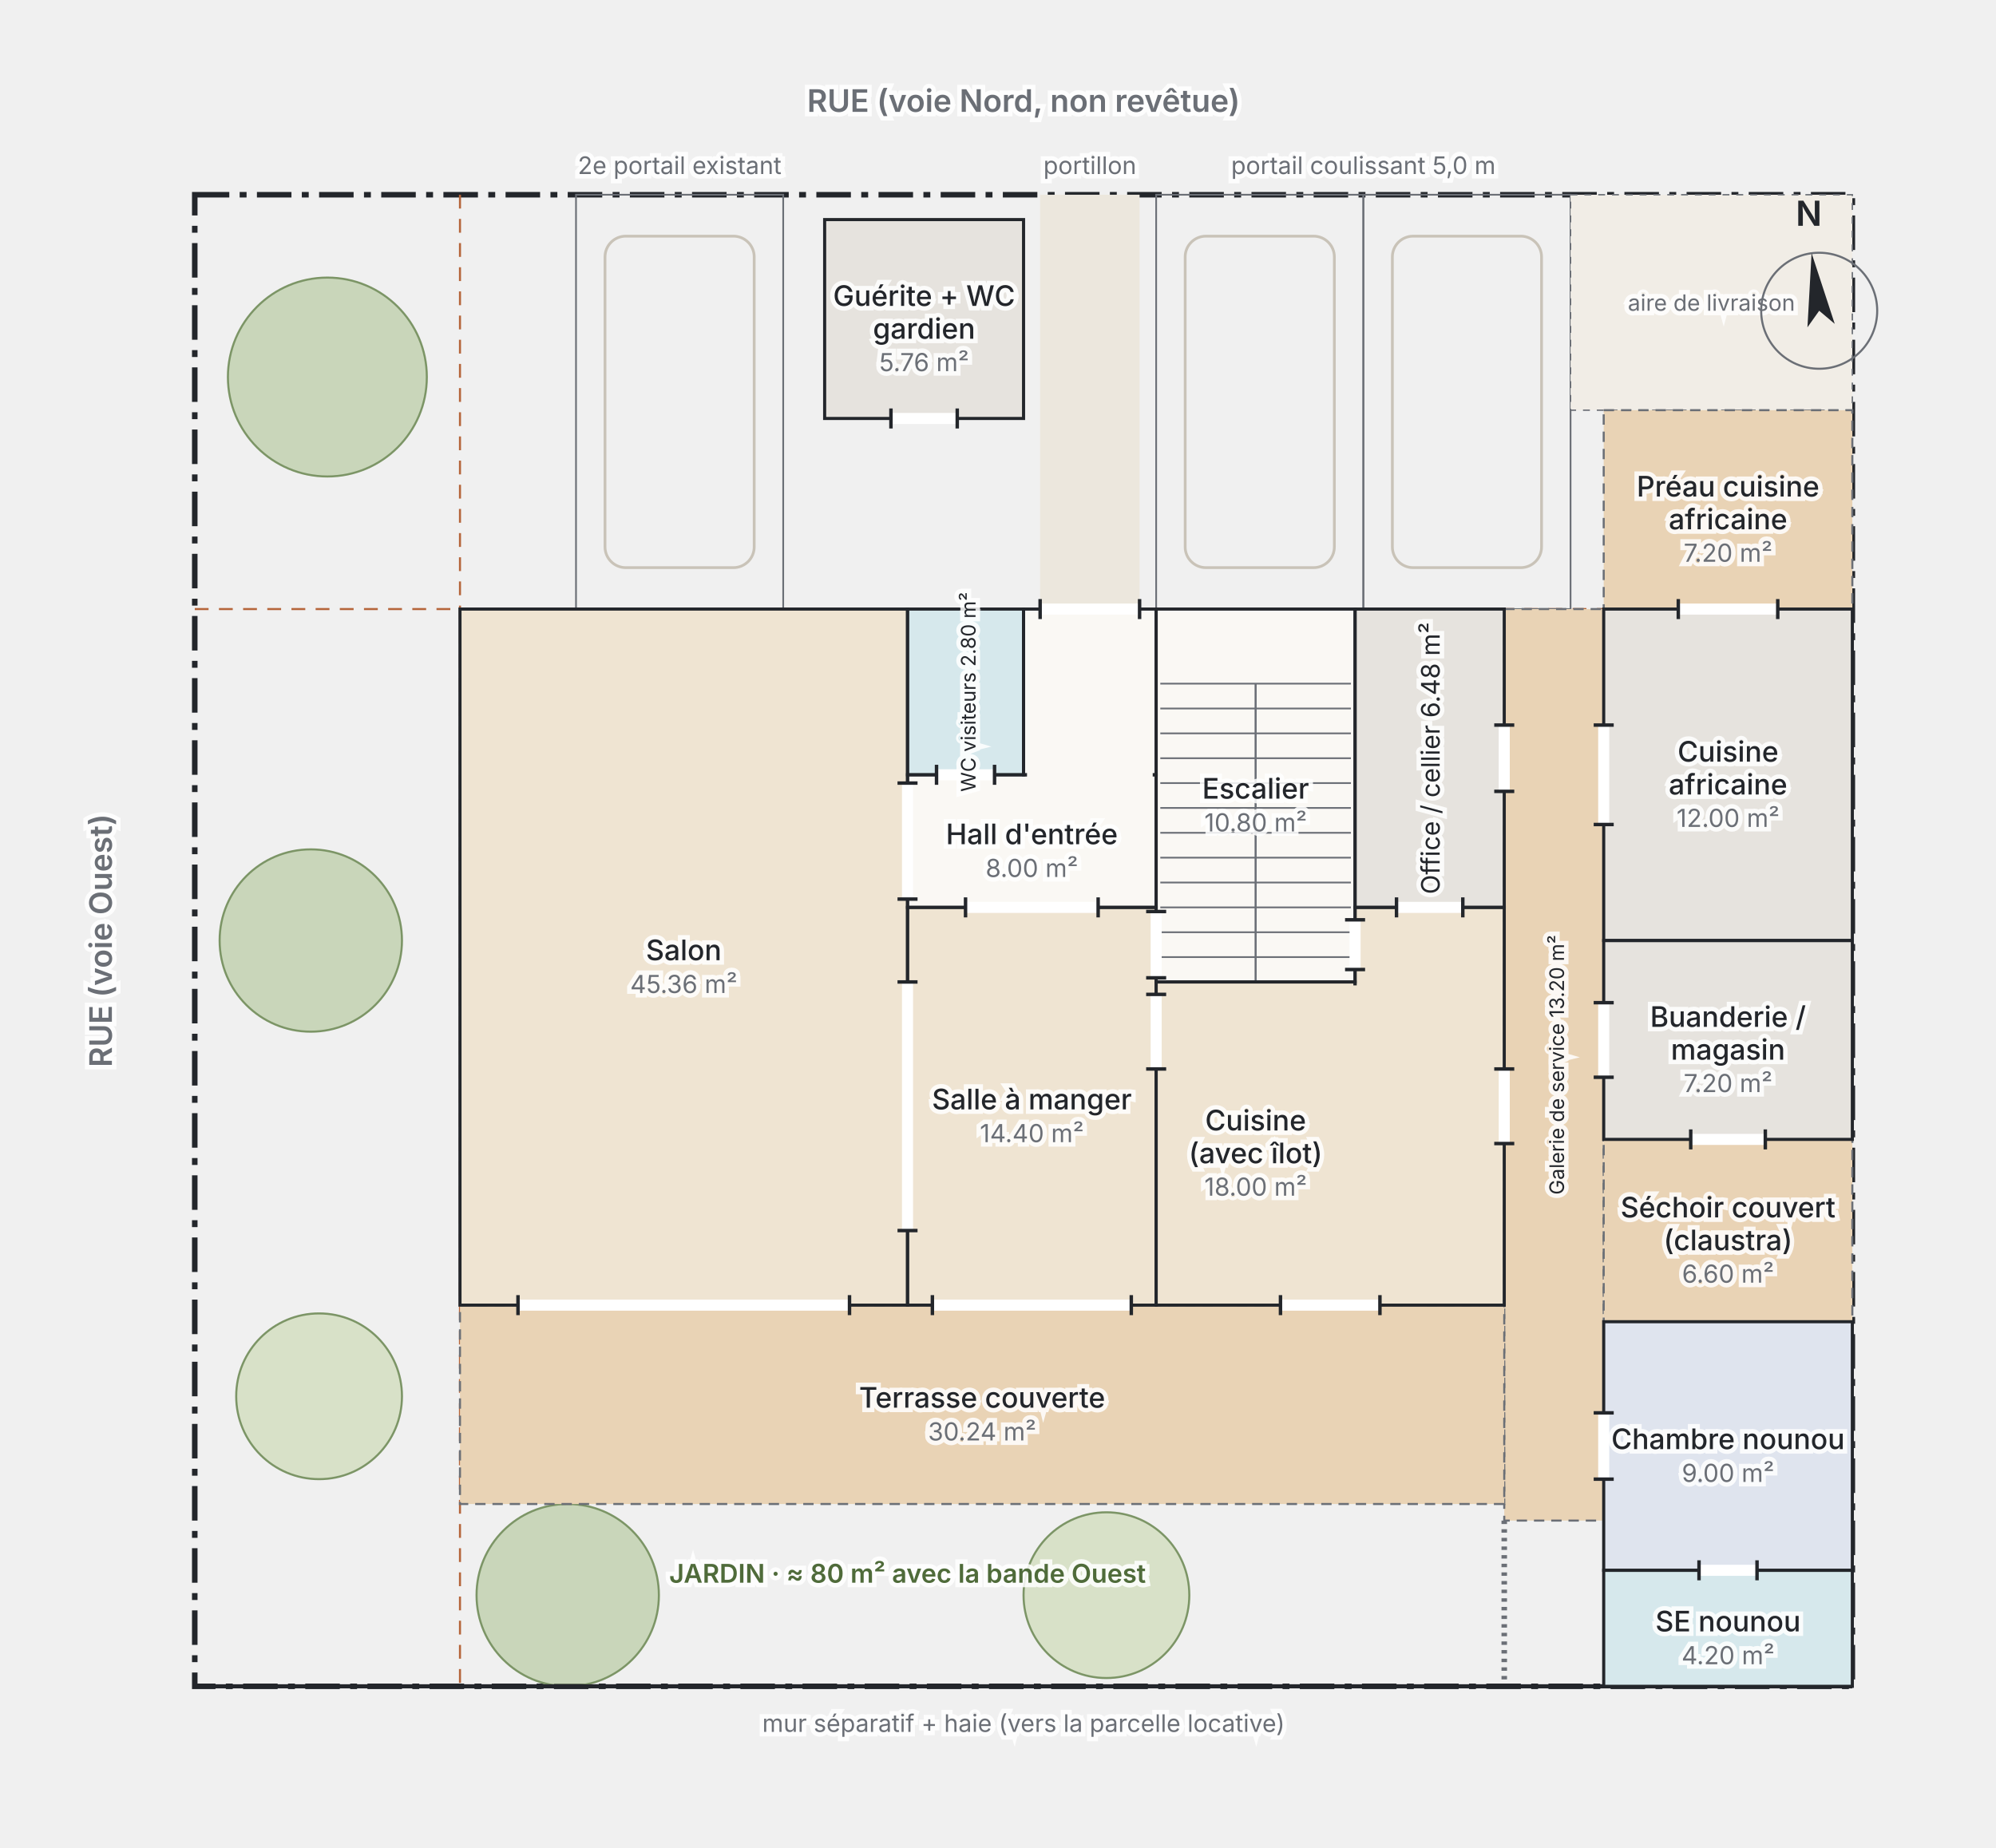
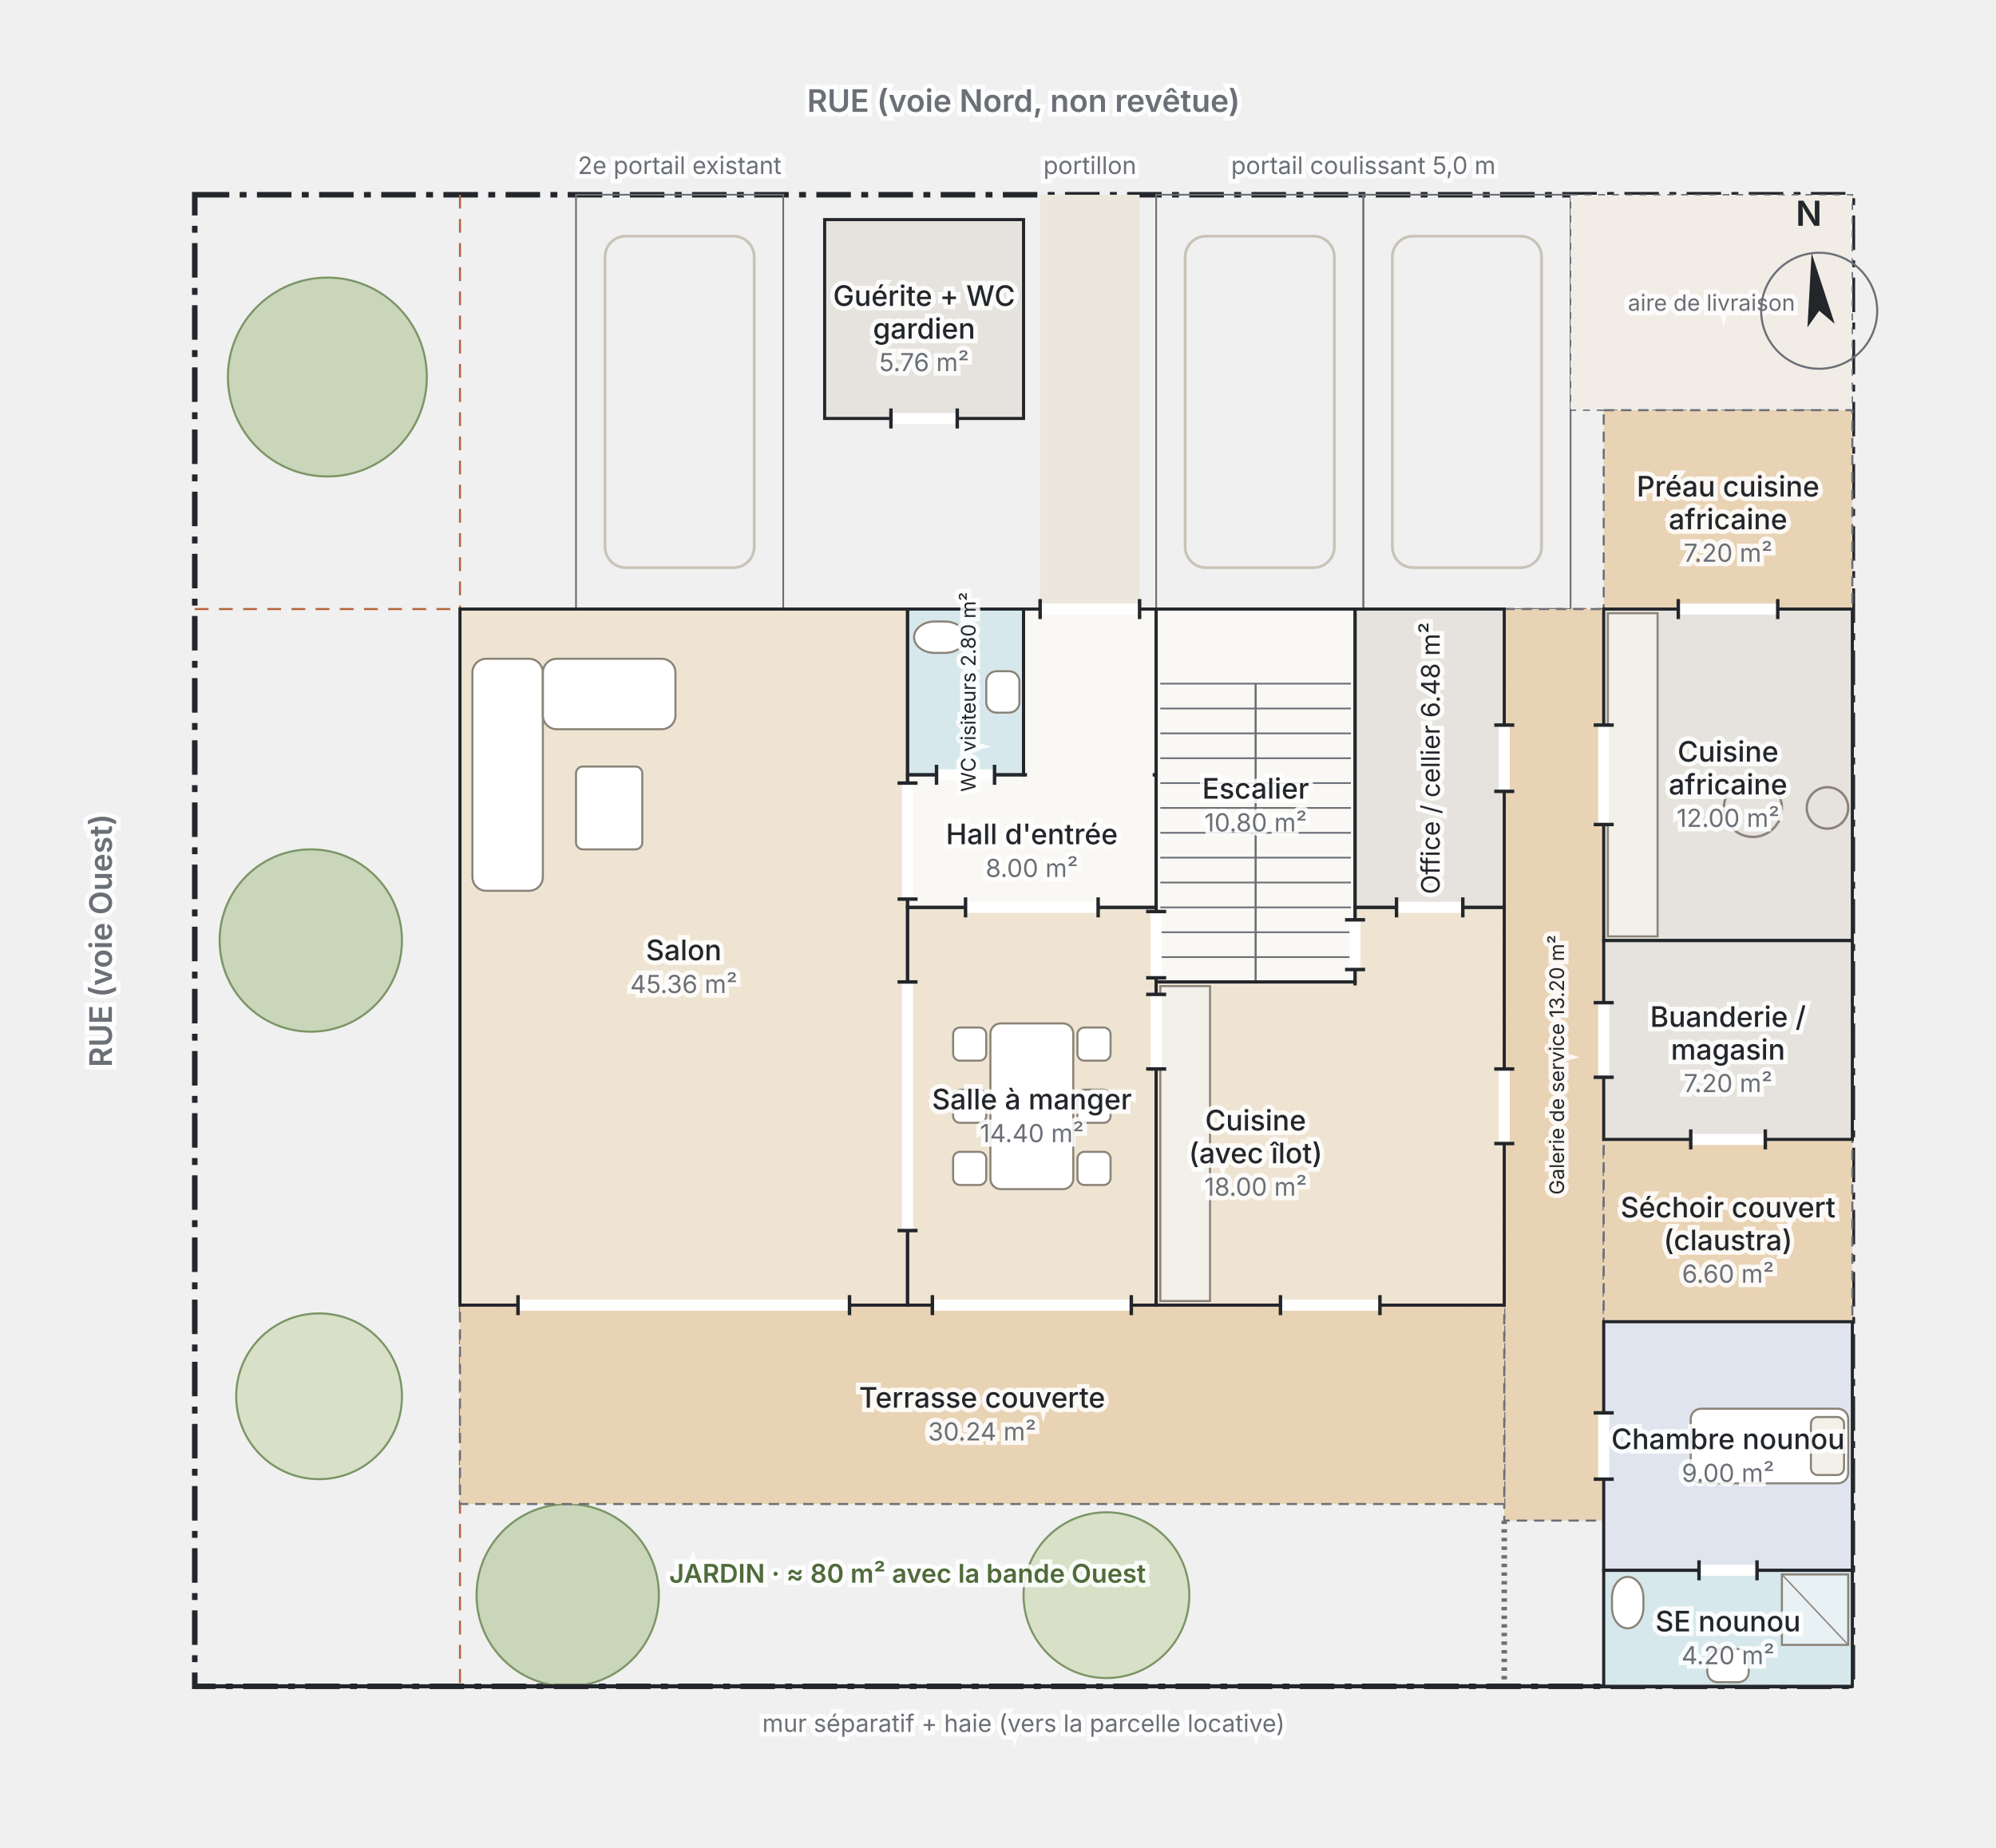
<svg xmlns="http://www.w3.org/2000/svg" viewBox="0 0 578 535" font-family="Inter, Liberation Sans, sans-serif" class="plan">
  <rect x="56.4" y="56.4" width="480.0" height="432.0" fill="none" stroke="#23262b" stroke-width="1.6" stroke-dasharray="10 3 2 3" />
  <text x="296.4" y="32.4" font-size="9" fill="#6b6f76" text-anchor="middle" font-weight="600" paint-order="stroke" stroke="#ffffff" stroke-opacity="0.85" stroke-width="2.6">RUE (voie Nord, non revêtue)</text>
  <text x="32.4" y="272.4" font-size="9" fill="#6b6f76" text-anchor="middle" font-weight="600" transform="rotate(-90 32.4 272.4)" paint-order="stroke" stroke="#ffffff" stroke-opacity="0.85" stroke-width="2.6">RUE (voie Ouest)</text>
  <line x1="56.4" y1="176.4" x2="536.4" y2="176.4" stroke="#b5653a" stroke-width="0.6" stroke-dasharray="4 3" />
  <text x="531.6" y="171.6" font-size="7" fill="#b5653a" text-anchor="end" font-weight="400" paint-order="stroke" stroke="#ffffff" stroke-opacity="0.85" stroke-width="2.6">recul 5 m</text>
  <line x1="133.2" y1="56.4" x2="133.2" y2="488.4" stroke="#b5653a" stroke-width="0.6" stroke-dasharray="4 3" />
  <rect x="334.8" y="56.4" width="60.0" height="120.0" fill="none" stroke="#6b6f76" stroke-width="0.5" />
  <rect x="343.2" y="68.4" width="43.2" height="96.0" rx="6" fill="none" stroke="#c9c3b8" stroke-width="0.8" />
  <rect x="394.8" y="56.4" width="60.0" height="120.0" fill="none" stroke="#6b6f76" stroke-width="0.5" />
  <rect x="403.2" y="68.4" width="43.2" height="96.0" rx="6" fill="none" stroke="#c9c3b8" stroke-width="0.8" />
  <rect x="166.8" y="56.4" width="60.0" height="120.0" fill="none" stroke="#6b6f76" stroke-width="0.5" />
  <rect x="175.2" y="68.4" width="43.2" height="96.0" rx="6" fill="none" stroke="#c9c3b8" stroke-width="0.8" />
  <rect x="301.2" y="56.4" width="28.8" height="120.0" fill="#ece7dd" stroke="none" stroke-width="0.8" />
  <rect x="454.8" y="56.4" width="81.6" height="62.4" fill="#f1ede6" stroke="#6b6f76" stroke-width="0.4" stroke-dasharray="2 2" />
  <text x="394.8" y="50.4" font-size="7" fill="#6b6f76" text-anchor="middle" font-weight="400" paint-order="stroke" stroke="#ffffff" stroke-opacity="0.85" stroke-width="2.6">portail coulissant 5,0 m</text>
  <text x="315.6" y="50.4" font-size="7" fill="#6b6f76" text-anchor="middle" font-weight="400" paint-order="stroke" stroke="#ffffff" stroke-opacity="0.85" stroke-width="2.6">portillon</text>
  <text x="495.6" y="90.0" font-size="6.5" fill="#6b6f76" text-anchor="middle" font-weight="400" paint-order="stroke" stroke="#ffffff" stroke-opacity="0.85" stroke-width="2.6">aire de livraison</text>
  <text x="196.8" y="50.4" font-size="7" fill="#6b6f76" text-anchor="middle" font-weight="400" paint-order="stroke" stroke="#ffffff" stroke-opacity="0.85" stroke-width="2.6">2e portail existant</text>
  <circle cx="94.8" cy="109.2" r="28.8" fill="#a9c08f" fill-opacity="0.55" stroke="#7c9566" stroke-width="0.6" />
  <circle cx="90.0" cy="272.4" r="26.4" fill="#a9c08f" fill-opacity="0.55" stroke="#7c9566" stroke-width="0.6" />
  <circle cx="92.4" cy="404.4" r="24.0" fill="#c4d4a8" fill-opacity="0.55" stroke="#7c9566" stroke-width="0.6" />
  <circle cx="164.4" cy="462.0" r="26.4" fill="#a9c08f" fill-opacity="0.55" stroke="#7c9566" stroke-width="0.6" />
  <circle cx="320.4" cy="462.0" r="24.0" fill="#c4d4a8" fill-opacity="0.55" stroke="#7c9566" stroke-width="0.6" />
  <text x="262.8" y="458.4" font-size="7.5" fill="#4f6b3a" text-anchor="middle" font-weight="600" paint-order="stroke" stroke="#ffffff" stroke-opacity="0.85" stroke-width="2.6">JARDIN · ≈ 80 m² avec la bande Ouest</text>
  <line x1="435.6" y1="440.4" x2="435.6" y2="488.4" stroke="#6b6f76" stroke-width="1.6" stroke-dasharray="1 1.5" />
  <line x1="56.4" y1="488.4" x2="536.4" y2="488.4" stroke="#23262b" stroke-width="1.2" />
  <text x="296.4" y="501.6" font-size="7" fill="#6b6f76" text-anchor="middle" font-weight="400" paint-order="stroke" stroke="#ffffff" stroke-opacity="0.85" stroke-width="2.6">mur séparatif + haie (vers la parcelle locative)</text>
  <rect x="133.2" y="176.4" width="129.6" height="201.6" fill="#efe4d2" stroke="#c9c3b8" stroke-width="0.6" />
  <rect x="262.8" y="176.4" width="33.6" height="48.0" fill="#d6e8ec" stroke="#c9c3b8" stroke-width="0.6" />
  <rect x="262.8" y="224.4" width="72.0" height="38.4" fill="#faf8f4" stroke="#c9c3b8" stroke-width="0.6" />
  <rect x="296.4" y="176.4" width="38.4" height="48.0" fill="#faf8f4" stroke="#c9c3b8" stroke-width="0.6" />
  <rect x="262.8" y="262.8" width="72.0" height="115.2" fill="#efe4d2" stroke="#c9c3b8" stroke-width="0.6" />
  <rect x="334.8" y="176.4" width="57.6" height="108.0" fill="#faf8f4" stroke="#c9c3b8" stroke-width="0.6" />
  <line x1="336.0" y1="198.0" x2="391.2" y2="198.0" stroke="#6b6f76" stroke-width="0.5" />
  <line x1="336.0" y1="205.2" x2="391.2" y2="205.2" stroke="#6b6f76" stroke-width="0.5" />
  <line x1="336.0" y1="212.4" x2="391.2" y2="212.4" stroke="#6b6f76" stroke-width="0.5" />
  <line x1="336.0" y1="219.6" x2="391.2" y2="219.6" stroke="#6b6f76" stroke-width="0.5" />
  <line x1="336.0" y1="226.8" x2="391.2" y2="226.8" stroke="#6b6f76" stroke-width="0.5" />
  <line x1="336.0" y1="234.0" x2="391.2" y2="234.0" stroke="#6b6f76" stroke-width="0.5" />
  <line x1="336.0" y1="241.2" x2="391.2" y2="241.2" stroke="#6b6f76" stroke-width="0.5" />
  <line x1="336.0" y1="248.4" x2="391.2" y2="248.4" stroke="#6b6f76" stroke-width="0.5" />
  <line x1="336.0" y1="255.6" x2="391.2" y2="255.6" stroke="#6b6f76" stroke-width="0.5" />
  <line x1="336.0" y1="262.8" x2="391.2" y2="262.8" stroke="#6b6f76" stroke-width="0.5" />
  <line x1="336.0" y1="270.0" x2="391.2" y2="270.0" stroke="#6b6f76" stroke-width="0.5" />
  <line x1="336.0" y1="277.2" x2="391.2" y2="277.2" stroke="#6b6f76" stroke-width="0.5" />
  <line x1="336.0" y1="284.4" x2="391.2" y2="284.4" stroke="#6b6f76" stroke-width="0.5" />
  <line x1="363.6" y1="198.0" x2="363.6" y2="284.4" stroke="#6b6f76" stroke-width="0.6" />
  <rect x="238.8" y="63.6" width="57.6" height="57.6" fill="#e6e3de" stroke="#c9c3b8" stroke-width="0.6" />
  <rect x="334.8" y="284.4" width="57.6" height="93.6" fill="#efe4d2" stroke="#c9c3b8" stroke-width="0.6" />
  <rect x="392.4" y="262.8" width="43.2" height="115.2" fill="#efe4d2" stroke="#c9c3b8" stroke-width="0.6" />
  <rect x="392.4" y="176.4" width="43.2" height="86.4" fill="#e6e3de" stroke="#c9c3b8" stroke-width="0.6" />
  <rect x="435.6" y="176.4" width="28.8" height="264.0" fill="#e9d3b5" stroke="#6b6f76" stroke-width="0.6" stroke-dasharray="3 2" />
  <rect x="464.4" y="118.8" width="72.0" height="57.6" fill="#e9d3b5" stroke="#6b6f76" stroke-width="0.6" stroke-dasharray="3 2" />
  <rect x="464.4" y="176.4" width="72.0" height="96.0" fill="#e6e3de" stroke="#c9c3b8" stroke-width="0.6" />
  <rect x="464.4" y="272.4" width="72.0" height="57.6" fill="#e6e3de" stroke="#c9c3b8" stroke-width="0.6" />
  <rect x="464.4" y="330.0" width="72.0" height="52.8" fill="#e9d3b5" stroke="#6b6f76" stroke-width="0.6" stroke-dasharray="3 2" />
  <rect x="464.4" y="382.8" width="72.0" height="72.0" fill="#dfe4ee" stroke="#c9c3b8" stroke-width="0.6" />
  <rect x="464.4" y="454.8" width="72.0" height="33.6" fill="#d6e8ec" stroke="#c9c3b8" stroke-width="0.6" />
  <rect x="133.2" y="378.0" width="302.4" height="57.6" fill="#e9d3b5" stroke="#6b6f76" stroke-width="0.6" stroke-dasharray="3 2" />
  <rect x="133.2" y="176.4" width="129.6" height="201.6" fill="none" stroke="#23262b" stroke-width="0.9" />
  <rect x="262.8" y="176.4" width="33.6" height="48.0" fill="none" stroke="#23262b" stroke-width="0.9" />
  <rect x="262.8" y="224.4" width="72.0" height="38.4" fill="none" stroke="#23262b" stroke-width="0.9" />
  <rect x="296.4" y="176.4" width="38.4" height="48.0" fill="none" stroke="#23262b" stroke-width="0.9" />
  <rect x="262.8" y="262.8" width="72.0" height="115.2" fill="none" stroke="#23262b" stroke-width="0.9" />
  <rect x="334.8" y="176.4" width="57.6" height="108.0" fill="none" stroke="#23262b" stroke-width="0.9" />
  <rect x="238.8" y="63.6" width="57.6" height="57.6" fill="none" stroke="#23262b" stroke-width="0.9" />
  <rect x="334.8" y="284.4" width="57.6" height="93.6" fill="none" stroke="#23262b" stroke-width="0.9" />
  <rect x="392.4" y="262.8" width="43.2" height="115.2" fill="none" stroke="#23262b" stroke-width="0.9" />
  <rect x="392.4" y="176.4" width="43.2" height="86.4" fill="none" stroke="#23262b" stroke-width="0.9" />
  <rect x="464.4" y="176.4" width="72.0" height="96.0" fill="none" stroke="#23262b" stroke-width="0.9" />
  <rect x="464.4" y="272.4" width="72.0" height="57.6" fill="none" stroke="#23262b" stroke-width="0.9" />
  <rect x="464.4" y="382.8" width="72.0" height="72.0" fill="none" stroke="#23262b" stroke-width="0.9" />
  <rect x="464.4" y="454.8" width="72.0" height="33.6" fill="none" stroke="#23262b" stroke-width="0.9" />
  <line x1="297.4" y1="224.4" x2="333.8" y2="224.4" stroke="#faf8f4" stroke-width="2.2" />
  <line x1="392.4" y1="285.4" x2="392.4" y2="377.0" stroke="#efe4d2" stroke-width="2.2" />
+   <rect x="136.8" y="190.8" width="20.4" height="67.2" rx="4" fill="#ffffff" stroke="#8a8378" stroke-width="0.6" />
+   <rect x="157.2" y="190.8" width="38.4" height="20.4" rx="4" fill="#ffffff" stroke="#8a8378" stroke-width="0.6" />
+   <rect x="166.8" y="222.0" width="19.2" height="24.0" rx="2" fill="#ffffff" stroke="#8a8378" stroke-width="0.6" />
+   <rect x="285.6" y="194.4" width="9.6" height="12.0" rx="3" fill="#ffffff" stroke="#8a8378" stroke-width="0.6" />
+   <rect x="264.7" y="180.0" width="14.9" height="9.1" rx="6" fill="#ffffff" stroke="#8a8378" stroke-width="0.6" />
+   <rect x="286.8" y="296.4" width="24.0" height="48.0" rx="3" fill="#ffffff" stroke="#8a8378" stroke-width="0.6" />
+   <rect x="276.0" y="297.6" width="9.6" height="9.6" rx="2" fill="#ffffff" stroke="#8a8378" stroke-width="0.6" />
+   <rect x="312.0" y="297.6" width="9.6" height="9.6" rx="2" fill="#ffffff" stroke="#8a8378" stroke-width="0.6" />
+   <rect x="276.0" y="315.6" width="9.6" height="9.6" rx="2" fill="#ffffff" stroke="#8a8378" stroke-width="0.6" />
+   <rect x="312.0" y="315.6" width="9.6" height="9.6" rx="2" fill="#ffffff" stroke="#8a8378" stroke-width="0.6" />
+   <rect x="276.0" y="333.6" width="9.6" height="9.6" rx="2" fill="#ffffff" stroke="#8a8378" stroke-width="0.6" />
+   <rect x="312.0" y="333.6" width="9.6" height="9.6" rx="2" fill="#ffffff" stroke="#8a8378" stroke-width="0.6" />
+   <rect x="336.0" y="285.6" width="14.4" height="91.2" rx="0" fill="#f3f0ea" stroke="#8a8378" stroke-width="0.6" />
+   <rect x="465.6" y="177.6" width="14.4" height="93.6" rx="0" fill="#f3f0ea" stroke="#8a8378" stroke-width="0.6" />
+   <circle cx="507.6" cy="234.0" r="8.4" fill="none" stroke="#8a8378" stroke-width="0.7" />
+   <circle cx="529.2" cy="234.0" r="6.0" fill="none" stroke="#8a8378" stroke-width="0.7" />
+   <rect x="489.6" y="408.0" width="45.6" height="21.6" rx="3" fill="#ffffff" stroke="#8a8378" stroke-width="0.6" />
+   <rect x="524.4" y="410.4" width="9.6" height="16.8" rx="2" fill="#f3f0ea" stroke="#8a8378" stroke-width="0.6" />
+   <rect x="516.0" y="456.0" width="19.2" height="20.4" rx="0" fill="#e8f1f4" stroke="#8a8378" stroke-width="0.6" />
+   <line x1="516.0" y1="456.0" x2="535.2" y2="476.4" stroke="#8a8378" stroke-width="0.4" />
+   <rect x="494.4" y="477.6" width="12.0" height="9.6" rx="3" fill="#ffffff" stroke="#8a8378" stroke-width="0.6" />
+   <rect x="466.8" y="456.7" width="9.1" height="14.9" rx="6" fill="#ffffff" stroke="#8a8378" stroke-width="0.6" />
  <line x1="301.2" y1="176.4" x2="330.0" y2="176.4" stroke="#ffffff" stroke-width="3.2" />
  <line x1="301.2" y1="173.5" x2="301.2" y2="179.3" stroke="#23262b" stroke-width="1.0" />
  <line x1="330.0" y1="173.5" x2="330.0" y2="179.3" stroke="#23262b" stroke-width="1.0" />
  <line x1="262.8" y1="226.8" x2="262.8" y2="260.4" stroke="#ffffff" stroke-width="3.2" />
  <line x1="259.9" y1="226.8" x2="265.7" y2="226.8" stroke="#23262b" stroke-width="1.0" />
  <line x1="259.9" y1="260.4" x2="265.7" y2="260.4" stroke="#23262b" stroke-width="1.0" />
  <line x1="271.2" y1="224.4" x2="288.0" y2="224.4" stroke="#ffffff" stroke-width="3.2" />
  <line x1="271.2" y1="221.5" x2="271.2" y2="227.3" stroke="#23262b" stroke-width="1.0" />
  <line x1="288.0" y1="221.5" x2="288.0" y2="227.3" stroke="#23262b" stroke-width="1.0" />
  <line x1="279.6" y1="262.8" x2="318.0" y2="262.8" stroke="#ffffff" stroke-width="3.2" />
  <line x1="279.6" y1="259.9" x2="279.6" y2="265.7" stroke="#23262b" stroke-width="1.0" />
  <line x1="318.0" y1="259.9" x2="318.0" y2="265.7" stroke="#23262b" stroke-width="1.0" />
  <line x1="334.8" y1="264.0" x2="334.8" y2="283.2" stroke="#ffffff" stroke-width="3.2" />
  <line x1="331.9" y1="264.0" x2="337.7" y2="264.0" stroke="#23262b" stroke-width="1.0" />
  <line x1="331.9" y1="283.2" x2="337.7" y2="283.2" stroke="#23262b" stroke-width="1.0" />
  <line x1="262.8" y1="284.4" x2="262.8" y2="356.4" stroke="#ffffff" stroke-width="3.2" />
  <line x1="259.9" y1="284.4" x2="265.7" y2="284.4" stroke="#23262b" stroke-width="1.0" />
  <line x1="259.9" y1="356.4" x2="265.7" y2="356.4" stroke="#23262b" stroke-width="1.0" />
  <line x1="150.0" y1="378.0" x2="246.0" y2="378.0" stroke="#ffffff" stroke-width="3.2" />
  <line x1="150.0" y1="375.1" x2="150.0" y2="380.9" stroke="#23262b" stroke-width="1.0" />
  <line x1="246.0" y1="375.1" x2="246.0" y2="380.9" stroke="#23262b" stroke-width="1.0" />
  <line x1="270.0" y1="378.0" x2="327.6" y2="378.0" stroke="#ffffff" stroke-width="3.2" />
  <line x1="270.0" y1="375.1" x2="270.0" y2="380.9" stroke="#23262b" stroke-width="1.0" />
  <line x1="327.6" y1="375.1" x2="327.6" y2="380.9" stroke="#23262b" stroke-width="1.0" />
  <line x1="334.8" y1="288.0" x2="334.8" y2="309.6" stroke="#ffffff" stroke-width="3.2" />
  <line x1="331.9" y1="288.0" x2="337.7" y2="288.0" stroke="#23262b" stroke-width="1.0" />
  <line x1="331.9" y1="309.6" x2="337.7" y2="309.6" stroke="#23262b" stroke-width="1.0" />
  <line x1="258.0" y1="121.2" x2="277.2" y2="121.2" stroke="#ffffff" stroke-width="3.2" />
  <line x1="258.0" y1="118.3" x2="258.0" y2="124.1" stroke="#23262b" stroke-width="1.0" />
  <line x1="277.2" y1="118.3" x2="277.2" y2="124.1" stroke="#23262b" stroke-width="1.0" />
  <line x1="435.6" y1="309.6" x2="435.6" y2="331.2" stroke="#ffffff" stroke-width="3.2" />
  <line x1="432.7" y1="309.6" x2="438.5" y2="309.6" stroke="#23262b" stroke-width="1.0" />
  <line x1="432.7" y1="331.2" x2="438.5" y2="331.2" stroke="#23262b" stroke-width="1.0" />
  <line x1="370.8" y1="378.0" x2="399.6" y2="378.0" stroke="#ffffff" stroke-width="3.2" />
  <line x1="370.8" y1="375.1" x2="370.8" y2="380.9" stroke="#23262b" stroke-width="1.0" />
  <line x1="399.6" y1="375.1" x2="399.6" y2="380.9" stroke="#23262b" stroke-width="1.0" />
  <line x1="404.4" y1="262.8" x2="423.6" y2="262.8" stroke="#ffffff" stroke-width="3.2" />
  <line x1="404.4" y1="259.9" x2="404.4" y2="265.7" stroke="#23262b" stroke-width="1.0" />
  <line x1="423.6" y1="259.9" x2="423.6" y2="265.7" stroke="#23262b" stroke-width="1.0" />
  <line x1="392.4" y1="266.4" x2="392.4" y2="280.8" stroke="#ffffff" stroke-width="3.2" />
  <line x1="389.5" y1="266.4" x2="395.3" y2="266.4" stroke="#23262b" stroke-width="1.0" />
  <line x1="389.5" y1="280.8" x2="395.3" y2="280.8" stroke="#23262b" stroke-width="1.0" />
  <line x1="435.6" y1="210.0" x2="435.6" y2="229.2" stroke="#ffffff" stroke-width="3.2" />
  <line x1="432.7" y1="210.0" x2="438.5" y2="210.0" stroke="#23262b" stroke-width="1.0" />
  <line x1="432.7" y1="229.2" x2="438.5" y2="229.2" stroke="#23262b" stroke-width="1.0" />
  <line x1="464.4" y1="210.0" x2="464.4" y2="238.8" stroke="#ffffff" stroke-width="3.2" />
  <line x1="461.5" y1="210.0" x2="467.3" y2="210.0" stroke="#23262b" stroke-width="1.0" />
  <line x1="461.5" y1="238.8" x2="467.3" y2="238.8" stroke="#23262b" stroke-width="1.0" />
  <line x1="486.0" y1="176.4" x2="514.8" y2="176.4" stroke="#ffffff" stroke-width="3.2" />
  <line x1="486.0" y1="173.5" x2="486.0" y2="179.3" stroke="#23262b" stroke-width="1.0" />
  <line x1="514.8" y1="173.5" x2="514.8" y2="179.3" stroke="#23262b" stroke-width="1.0" />
  <line x1="464.4" y1="290.4" x2="464.4" y2="312.0" stroke="#ffffff" stroke-width="3.2" />
  <line x1="461.5" y1="290.4" x2="467.3" y2="290.4" stroke="#23262b" stroke-width="1.0" />
  <line x1="461.5" y1="312.0" x2="467.3" y2="312.0" stroke="#23262b" stroke-width="1.0" />
  <line x1="489.6" y1="330.0" x2="511.2" y2="330.0" stroke="#ffffff" stroke-width="3.2" />
  <line x1="489.6" y1="327.1" x2="489.6" y2="332.9" stroke="#23262b" stroke-width="1.0" />
  <line x1="511.2" y1="327.1" x2="511.2" y2="332.9" stroke="#23262b" stroke-width="1.0" />
  <line x1="464.4" y1="409.2" x2="464.4" y2="428.4" stroke="#ffffff" stroke-width="3.2" />
  <line x1="461.5" y1="409.2" x2="467.3" y2="409.2" stroke="#23262b" stroke-width="1.0" />
  <line x1="461.5" y1="428.4" x2="467.3" y2="428.4" stroke="#23262b" stroke-width="1.0" />
  <line x1="492.0" y1="454.8" x2="508.8" y2="454.8" stroke="#ffffff" stroke-width="3.2" />
  <line x1="492.0" y1="451.9" x2="492.0" y2="457.7" stroke="#23262b" stroke-width="1.0" />
  <line x1="508.8" y1="451.9" x2="508.8" y2="457.7" stroke="#23262b" stroke-width="1.0" />
  <text x="198.0" y="278.1" font-size="8.2" fill="#23262b" text-anchor="middle" font-weight="500" paint-order="stroke" stroke="#ffffff" stroke-opacity="0.85" stroke-width="2.6">Salon</text>
  <text x="198.0" y="287.6" font-size="7.2" fill="#6b6f76" text-anchor="middle" font-weight="400" paint-order="stroke" stroke="#ffffff" stroke-opacity="0.85" stroke-width="2.6">45.36 m²</text>
  <text x="282.5" y="200.4" font-size="5.8" fill="#23262b" text-anchor="middle" font-weight="400" transform="rotate(-90 282.5 200.4)" paint-order="stroke" stroke="#ffffff" stroke-opacity="0.85" stroke-width="2.6">WC visiteurs  2.80 m²</text>
  <text x="298.8" y="244.5" font-size="8.2" fill="#23262b" text-anchor="middle" font-weight="500" paint-order="stroke" stroke="#ffffff" stroke-opacity="0.85" stroke-width="2.6">Hall d'entrée</text>
  <text x="298.8" y="254.0" font-size="7.2" fill="#6b6f76" text-anchor="middle" font-weight="400" paint-order="stroke" stroke="#ffffff" stroke-opacity="0.85" stroke-width="2.6">8.00 m²</text>
  <text x="298.8" y="321.3" font-size="8.2" fill="#23262b" text-anchor="middle" font-weight="500" paint-order="stroke" stroke="#ffffff" stroke-opacity="0.85" stroke-width="2.6">Salle à manger</text>
  <text x="298.8" y="330.8" font-size="7.2" fill="#6b6f76" text-anchor="middle" font-weight="400" paint-order="stroke" stroke="#ffffff" stroke-opacity="0.85" stroke-width="2.6">14.40 m²</text>
  <text x="363.6" y="231.3" font-size="8.2" fill="#23262b" text-anchor="middle" font-weight="500" paint-order="stroke" stroke="#ffffff" stroke-opacity="0.85" stroke-width="2.6">Escalier</text>
  <text x="363.6" y="240.8" font-size="7.2" fill="#6b6f76" text-anchor="middle" font-weight="400" paint-order="stroke" stroke="#ffffff" stroke-opacity="0.85" stroke-width="2.6">10.80 m²</text>
  <text x="267.6" y="88.6" font-size="8.2" fill="#23262b" text-anchor="middle" font-weight="500" paint-order="stroke" stroke="#ffffff" stroke-opacity="0.85" stroke-width="2.6">Guérite + WC</text>
  <text x="267.6" y="98.1" font-size="8.2" fill="#23262b" text-anchor="middle" font-weight="500" paint-order="stroke" stroke="#ffffff" stroke-opacity="0.85" stroke-width="2.6">gardien</text>
  <text x="267.6" y="107.5" font-size="7.2" fill="#6b6f76" text-anchor="middle" font-weight="400" paint-order="stroke" stroke="#ffffff" stroke-opacity="0.85" stroke-width="2.6">5.76 m²</text>
  <text x="363.6" y="327.4" font-size="8.2" fill="#23262b" text-anchor="middle" font-weight="500" paint-order="stroke" stroke="#ffffff" stroke-opacity="0.85" stroke-width="2.6">Cuisine</text>
  <text x="363.6" y="336.9" font-size="8.2" fill="#23262b" text-anchor="middle" font-weight="500" paint-order="stroke" stroke="#ffffff" stroke-opacity="0.85" stroke-width="2.6">(avec îlot)</text>
  <text x="363.6" y="346.3" font-size="7.2" fill="#6b6f76" text-anchor="middle" font-weight="400" paint-order="stroke" stroke="#ffffff" stroke-opacity="0.85" stroke-width="2.6">18.00 m²</text>
  <text x="416.9" y="219.6" font-size="7.4" fill="#23262b" text-anchor="middle" font-weight="400" transform="rotate(-90 416.9 219.6)" paint-order="stroke" stroke="#ffffff" stroke-opacity="0.85" stroke-width="2.6">Office / cellier  6.48 m²</text>
  <text x="452.9" y="308.4" font-size="5.8" fill="#23262b" text-anchor="middle" font-weight="400" transform="rotate(-90 452.9 308.4)" paint-order="stroke" stroke="#ffffff" stroke-opacity="0.85" stroke-width="2.6">Galerie de service  13.20 m²</text>
  <text x="500.4" y="143.8" font-size="8.2" fill="#23262b" text-anchor="middle" font-weight="500" paint-order="stroke" stroke="#ffffff" stroke-opacity="0.85" stroke-width="2.6">Préau cuisine</text>
  <text x="500.4" y="153.3" font-size="8.2" fill="#23262b" text-anchor="middle" font-weight="500" paint-order="stroke" stroke="#ffffff" stroke-opacity="0.85" stroke-width="2.6">africaine</text>
  <text x="500.4" y="162.7" font-size="7.2" fill="#6b6f76" text-anchor="middle" font-weight="400" paint-order="stroke" stroke="#ffffff" stroke-opacity="0.85" stroke-width="2.6">7.20 m²</text>
  <text x="500.4" y="220.6" font-size="8.2" fill="#23262b" text-anchor="middle" font-weight="500" paint-order="stroke" stroke="#ffffff" stroke-opacity="0.85" stroke-width="2.6">Cuisine</text>
  <text x="500.4" y="230.1" font-size="8.2" fill="#23262b" text-anchor="middle" font-weight="500" paint-order="stroke" stroke="#ffffff" stroke-opacity="0.85" stroke-width="2.6">africaine</text>
  <text x="500.4" y="239.5" font-size="7.2" fill="#6b6f76" text-anchor="middle" font-weight="400" paint-order="stroke" stroke="#ffffff" stroke-opacity="0.85" stroke-width="2.6">12.00 m²</text>
  <text x="500.4" y="297.4" font-size="8.2" fill="#23262b" text-anchor="middle" font-weight="500" paint-order="stroke" stroke="#ffffff" stroke-opacity="0.85" stroke-width="2.6">Buanderie /</text>
  <text x="500.4" y="306.9" font-size="8.2" fill="#23262b" text-anchor="middle" font-weight="500" paint-order="stroke" stroke="#ffffff" stroke-opacity="0.85" stroke-width="2.6">magasin</text>
  <text x="500.4" y="316.3" font-size="7.2" fill="#6b6f76" text-anchor="middle" font-weight="400" paint-order="stroke" stroke="#ffffff" stroke-opacity="0.85" stroke-width="2.6">7.20 m²</text>
  <text x="500.4" y="352.6" font-size="8.2" fill="#23262b" text-anchor="middle" font-weight="500" paint-order="stroke" stroke="#ffffff" stroke-opacity="0.85" stroke-width="2.6">Séchoir couvert</text>
  <text x="500.4" y="362.1" font-size="8.2" fill="#23262b" text-anchor="middle" font-weight="500" paint-order="stroke" stroke="#ffffff" stroke-opacity="0.85" stroke-width="2.6">(claustra)</text>
  <text x="500.4" y="371.5" font-size="7.2" fill="#6b6f76" text-anchor="middle" font-weight="400" paint-order="stroke" stroke="#ffffff" stroke-opacity="0.85" stroke-width="2.6">6.60 m²</text>
  <text x="500.4" y="419.7" font-size="8.2" fill="#23262b" text-anchor="middle" font-weight="500" paint-order="stroke" stroke="#ffffff" stroke-opacity="0.85" stroke-width="2.6">Chambre nounou</text>
  <text x="500.4" y="429.2" font-size="7.2" fill="#6b6f76" text-anchor="middle" font-weight="400" paint-order="stroke" stroke="#ffffff" stroke-opacity="0.85" stroke-width="2.6">9.00 m²</text>
  <text x="500.4" y="472.5" font-size="8.2" fill="#23262b" text-anchor="middle" font-weight="500" paint-order="stroke" stroke="#ffffff" stroke-opacity="0.85" stroke-width="2.6">SE nounou</text>
  <text x="500.4" y="482.0" font-size="7.2" fill="#6b6f76" text-anchor="middle" font-weight="400" paint-order="stroke" stroke="#ffffff" stroke-opacity="0.85" stroke-width="2.6">4.20 m²</text>
  <text x="284.4" y="407.7" font-size="8.2" fill="#23262b" text-anchor="middle" font-weight="500" paint-order="stroke" stroke="#ffffff" stroke-opacity="0.85" stroke-width="2.6">Terrasse couverte</text>
  <text x="284.4" y="417.2" font-size="7.2" fill="#6b6f76" text-anchor="middle" font-weight="400" paint-order="stroke" stroke="#ffffff" stroke-opacity="0.85" stroke-width="2.6">30.24 m²</text>
  <circle cx="526.8" cy="90.0" r="16.8" fill="none" stroke="#6b6f76" stroke-width="0.6" />
  <polygon points="524.6,73.3 523.4,94.8 526.8,90.0 531.3,93.8" fill="#23262b" />
  <text x="523.8" y="65.4" font-size="10" text-anchor="middle" font-weight="600" fill="#23262b">N</text>
</svg>
